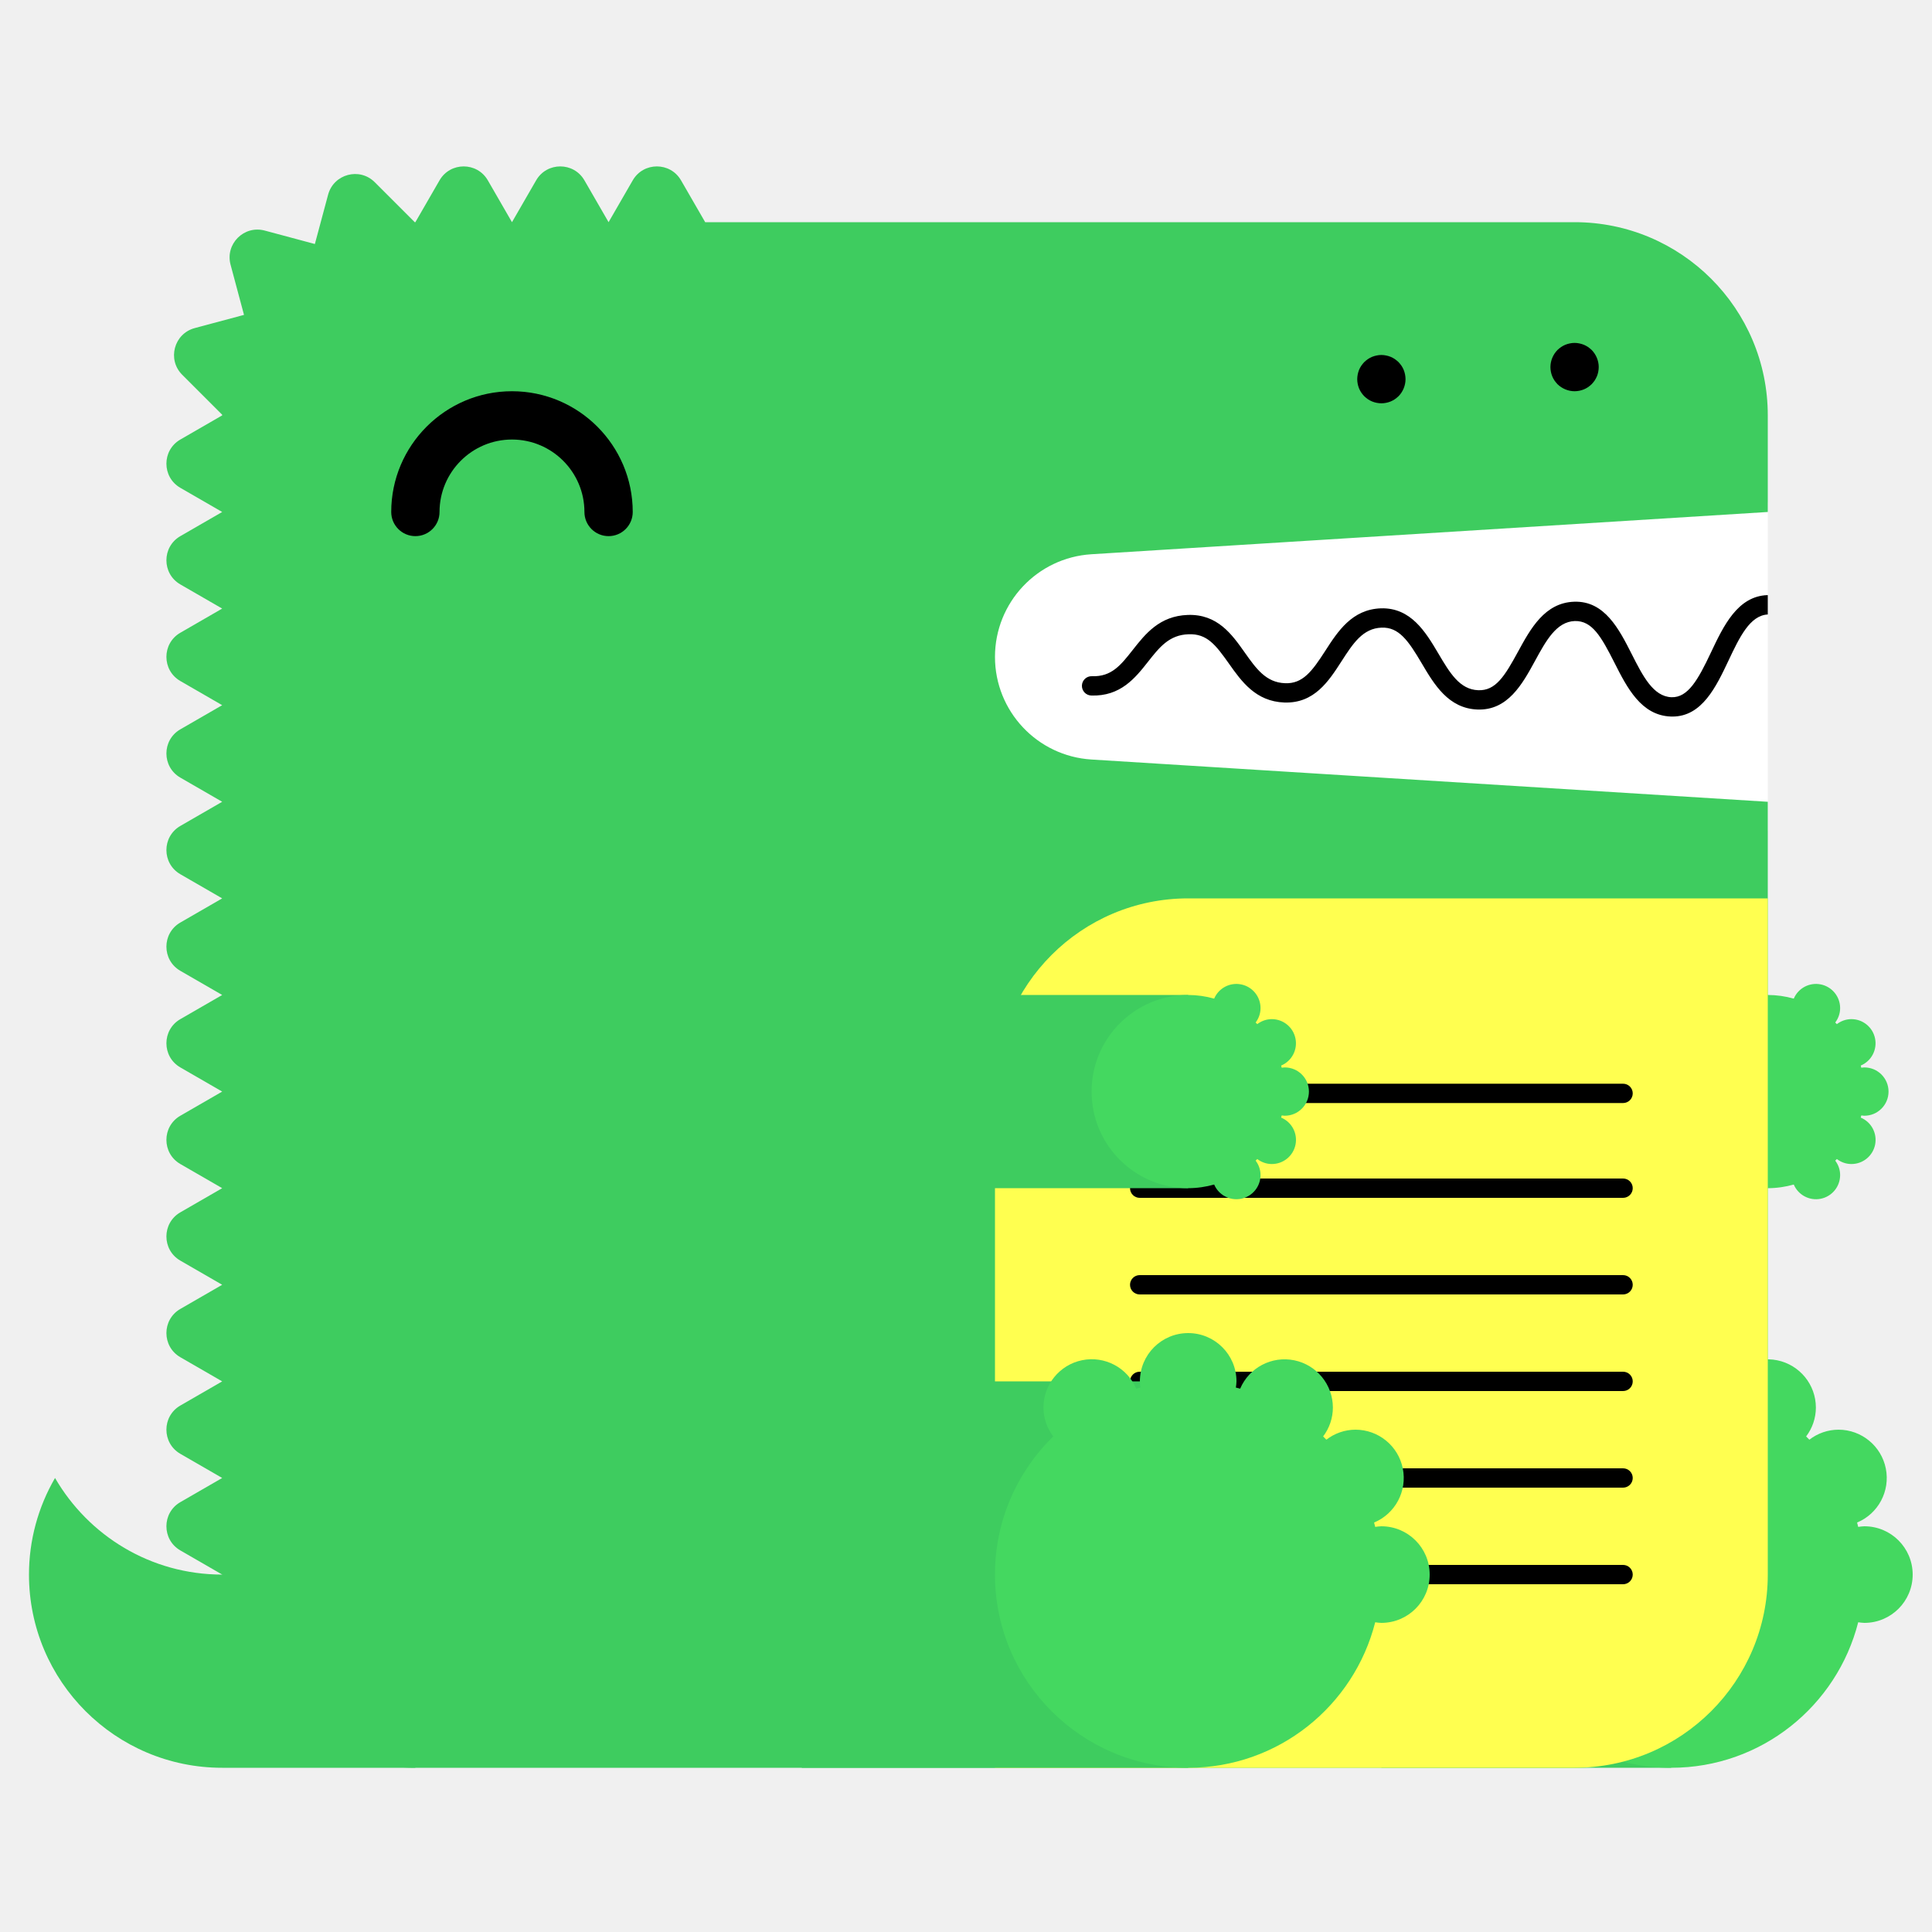
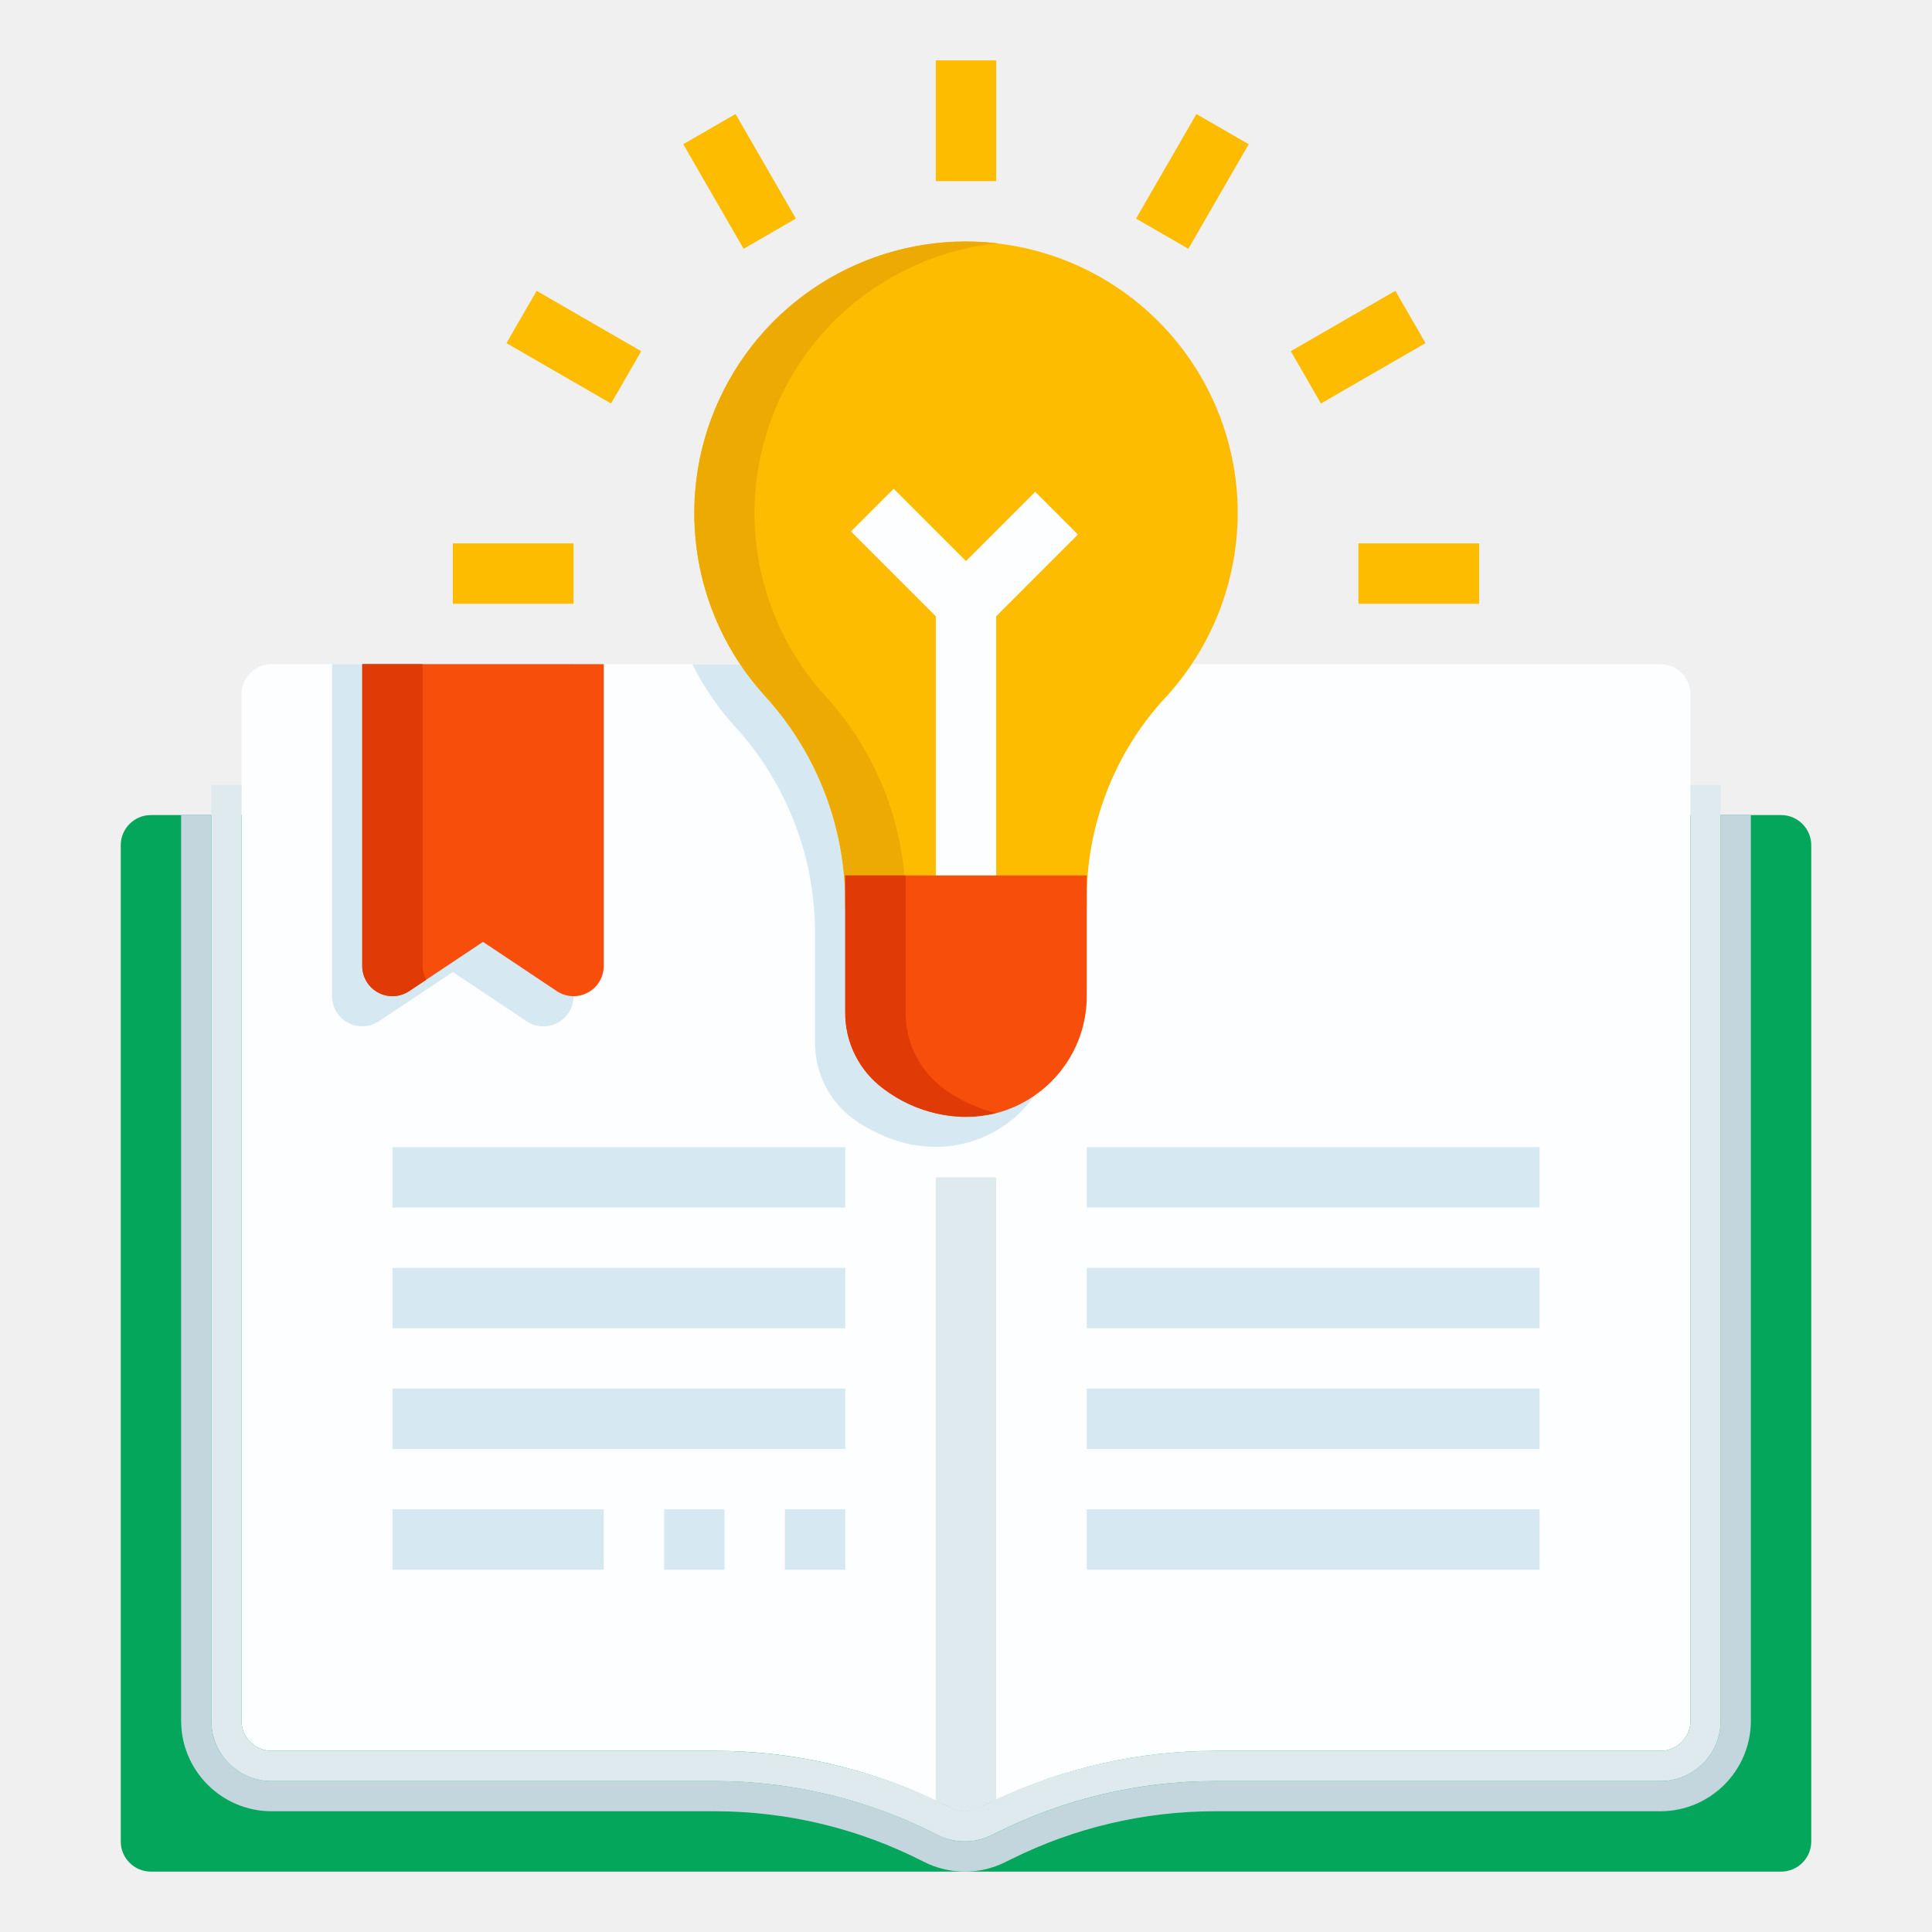
- <svg xmlns="http://www.w3.org/2000/svg" width="200" height="200" viewBox="0 0 200 200">
-   <g fill="none" fill-rule="evenodd">
-     <path fill="#FFF" d="M99 52h84v34H99z" />
-     <path d="M23 163c-7.398 0-13.843-4.027-17.303-10A19.886 19.886 0 0 0 3 163c0 11.046 8.954 20 20 20h20v-20H23z" fill="#3ECC5F" />
-     <path d="M112.98 57.376L183 53V43c0-11.046-8.954-20-20-20H73l-2.5-4.33c-1.112-1.925-3.889-1.925-5 0L63 23l-2.5-4.33c-1.111-1.925-3.889-1.925-5 0L53 23l-2.5-4.33c-1.111-1.925-3.889-1.925-5 0L43 23c-.022 0-.042.003-.065.003l-4.142-4.141c-1.57-1.571-4.252-.853-4.828 1.294l-1.369 5.104-5.192-1.392c-2.148-.575-4.111 1.389-3.535 3.536l1.39 5.193-5.102 1.367c-2.148.576-2.867 3.259-1.296 4.83l4.142 4.142c0 .021-.003.042-.003.064l-4.33 2.5c-1.925 1.111-1.925 3.889 0 5L23 53l-4.33 2.5c-1.925 1.111-1.925 3.889 0 5L23 63l-4.33 2.5c-1.925 1.111-1.925 3.889 0 5L23 73l-4.33 2.5c-1.925 1.111-1.925 3.889 0 5L23 83l-4.33 2.5c-1.925 1.111-1.925 3.889 0 5L23 93l-4.33 2.5c-1.925 1.111-1.925 3.889 0 5L23 103l-4.33 2.5c-1.925 1.111-1.925 3.889 0 5L23 113l-4.33 2.5c-1.925 1.111-1.925 3.889 0 5L23 123l-4.33 2.5c-1.925 1.111-1.925 3.889 0 5L23 133l-4.33 2.5c-1.925 1.111-1.925 3.889 0 5L23 143l-4.33 2.5c-1.925 1.111-1.925 3.889 0 5L23 153l-4.33 2.5c-1.925 1.111-1.925 3.889 0 5L23 163c0 11.046 8.954 20 20 20h120c11.046 0 20-8.954 20-20V83l-70.02-4.376A10.645 10.645 0 0 1 103 68c0-5.621 4.37-10.273 9.98-10.624" fill="#3ECC5F" />
-     <path fill="#3ECC5F" d="M143 183h30v-40h-30z" />
-     <path d="M193 158c-.219 0-.428.037-.639.064-.038-.15-.074-.301-.116-.451A5 5 0 0 0 190.32 148a4.96 4.96 0 0 0-3.016 1.036 26.531 26.531 0 0 0-.335-.336 4.955 4.955 0 0 0 1.011-2.987 5 5 0 0 0-9.599-1.959c-.148-.042-.297-.077-.445-.115.027-.211.064-.42.064-.639a5 5 0 0 0-5-5 5 5 0 0 0-5 5c0 .219.037.428.064.639-.148.038-.297.073-.445.115a4.998 4.998 0 0 0-9.599 1.959c0 1.125.384 2.151 1.011 2.987-3.717 3.632-6.031 8.693-6.031 14.3 0 11.046 8.954 20 20 20 9.339 0 17.16-6.41 19.361-15.064.211.027.42.064.639.064a5 5 0 0 0 5-5 5 5 0 0 0-5-5" fill="#44D860" />
-     <path fill="#3ECC5F" d="M153 123h30v-20h-30z" />
-     <path d="M193 115.5a2.5 2.5 0 1 0 0-5c-.109 0-.214.019-.319.032-.02-.075-.037-.15-.058-.225a2.501 2.501 0 0 0-.963-4.807c-.569 0-1.088.197-1.508.518a6.653 6.653 0 0 0-.168-.168c.314-.417.506-.931.506-1.494a2.5 2.5 0 0 0-4.8-.979A9.987 9.987 0 0 0 183 103c-5.522 0-10 4.478-10 10s4.478 10 10 10c.934 0 1.833-.138 2.69-.377a2.5 2.5 0 0 0 4.8-.979c0-.563-.192-1.077-.506-1.494.057-.055.113-.111.168-.168.42.321.939.518 1.508.518a2.5 2.5 0 0 0 .963-4.807c.021-.074.038-.15.058-.225.105.013.21.032.319.032" fill="#44D860" />
-     <path d="M63 55.5a2.5 2.5 0 0 1-2.5-2.5c0-4.136-3.364-7.5-7.5-7.5s-7.5 3.364-7.5 7.5a2.5 2.5 0 1 1-5 0c0-6.893 5.607-12.5 12.5-12.5S65.5 46.107 65.5 53a2.5 2.5 0 0 1-2.5 2.5" fill="#000" />
-     <path d="M103 183h60c11.046 0 20-8.954 20-20V93h-60c-11.046 0-20 8.954-20 20v70z" fill="#FFFF50" />
-     <path d="M168.02 124h-50.04a1 1 0 1 1 0-2h50.04a1 1 0 1 1 0 2m0 20h-50.04a1 1 0 1 1 0-2h50.04a1 1 0 1 1 0 2m0 20h-50.04a1 1 0 1 1 0-2h50.04a1 1 0 1 1 0 2m0-49.814h-50.04a1 1 0 1 1 0-2h50.04a1 1 0 1 1 0 2m0 19.814h-50.04a1 1 0 1 1 0-2h50.04a1 1 0 1 1 0 2m0 20h-50.04a1 1 0 1 1 0-2h50.04a1 1 0 1 1 0 2M183 61.611c-.012 0-.022-.006-.034-.005-3.09.105-4.552 3.196-5.842 5.923-1.346 2.85-2.387 4.703-4.093 4.647-1.889-.068-2.969-2.202-4.113-4.46-1.314-2.594-2.814-5.536-5.963-5.426-3.046.104-4.513 2.794-5.807 5.167-1.377 2.528-2.314 4.065-4.121 3.994-1.927-.07-2.951-1.805-4.136-3.813-1.321-2.236-2.848-4.75-5.936-4.664-2.994.103-4.465 2.385-5.763 4.4-1.373 2.13-2.335 3.428-4.165 3.351-1.973-.07-2.992-1.51-4.171-3.177-1.324-1.873-2.816-3.993-5.895-3.89-2.928.1-4.399 1.97-5.696 3.618-1.232 1.564-2.194 2.802-4.229 2.724a1 1 0 0 0-.072 2c3.017.101 4.545-1.8 5.872-3.487 1.177-1.496 2.193-2.787 4.193-2.855 1.926-.082 2.829 1.115 4.195 3.045 1.297 1.834 2.769 3.914 5.731 4.021 3.103.104 4.596-2.215 5.918-4.267 1.182-1.834 2.202-3.417 4.15-3.484 1.793-.067 2.769 1.35 4.145 3.681 1.297 2.197 2.766 4.686 5.787 4.796 3.125.108 4.634-2.62 5.949-5.035 1.139-2.088 2.214-4.06 4.119-4.126 1.793-.042 2.728 1.595 4.111 4.33 1.292 2.553 2.757 5.445 5.825 5.556l.169.003c3.064 0 4.518-3.075 5.805-5.794 1.139-2.41 2.217-4.68 4.067-4.773v-2z" fill="#000" />
-     <path fill="#3ECC5F" d="M83 183h40v-40H83z" />
-     <path d="M143 158c-.219 0-.428.037-.639.064-.038-.15-.074-.301-.116-.451A5 5 0 0 0 140.32 148a4.96 4.96 0 0 0-3.016 1.036 26.531 26.531 0 0 0-.335-.336 4.955 4.955 0 0 0 1.011-2.987 5 5 0 0 0-9.599-1.959c-.148-.042-.297-.077-.445-.115.027-.211.064-.42.064-.639a5 5 0 0 0-5-5 5 5 0 0 0-5 5c0 .219.037.428.064.639-.148.038-.297.073-.445.115a4.998 4.998 0 0 0-9.599 1.959c0 1.125.384 2.151 1.011 2.987-3.717 3.632-6.031 8.693-6.031 14.3 0 11.046 8.954 20 20 20 9.339 0 17.16-6.41 19.361-15.064.211.027.42.064.639.064a5 5 0 0 0 5-5 5 5 0 0 0-5-5" fill="#44D860" />
-     <path fill="#3ECC5F" d="M83 123h40v-20H83z" />
-     <path d="M133 115.5a2.5 2.5 0 1 0 0-5c-.109 0-.214.019-.319.032-.02-.075-.037-.15-.058-.225a2.501 2.501 0 0 0-.963-4.807c-.569 0-1.088.197-1.508.518a6.653 6.653 0 0 0-.168-.168c.314-.417.506-.931.506-1.494a2.5 2.5 0 0 0-4.8-.979A9.987 9.987 0 0 0 123 103c-5.522 0-10 4.478-10 10s4.478 10 10 10c.934 0 1.833-.138 2.69-.377a2.5 2.5 0 0 0 4.8-.979c0-.563-.192-1.077-.506-1.494.057-.055.113-.111.168-.168.42.321.939.518 1.508.518a2.5 2.5 0 0 0 .963-4.807c.021-.074.038-.15.058-.225.105.013.21.032.319.032" fill="#44D860" />
-     <path d="M143 41.75c-.16 0-.33-.02-.49-.05a2.52 2.52 0 0 1-.47-.14c-.15-.06-.29-.14-.431-.23-.13-.09-.259-.2-.38-.31-.109-.12-.219-.24-.309-.38s-.17-.28-.231-.43a2.619 2.619 0 0 1-.189-.96c0-.16.02-.33.05-.49.03-.16.08-.31.139-.47.061-.15.141-.29.231-.43.09-.13.2-.26.309-.38.121-.11.25-.22.38-.31.141-.09.281-.17.431-.23.149-.06.31-.11.47-.14.32-.07.65-.07.98 0 .159.03.32.08.47.14.149.06.29.14.43.23.13.09.259.2.38.31.11.12.22.25.31.38.09.14.17.28.23.43.06.16.11.31.14.47.029.16.05.33.05.49 0 .66-.271 1.31-.73 1.77-.121.11-.25.22-.38.31-.14.09-.281.17-.43.23a2.565 2.565 0 0 1-.96.19m20-1.25c-.66 0-1.3-.27-1.771-.73a3.802 3.802 0 0 1-.309-.38c-.09-.14-.17-.28-.231-.43a2.619 2.619 0 0 1-.189-.96c0-.66.27-1.3.729-1.77.121-.11.25-.22.38-.31.141-.09.281-.17.431-.23.149-.06.31-.11.47-.14.32-.07.66-.07.98 0 .159.03.32.08.47.14.149.06.29.14.43.23.13.09.259.2.38.31.459.47.73 1.11.73 1.77 0 .16-.021.33-.05.49-.03.16-.08.32-.14.47-.07.15-.14.29-.23.43-.09.13-.2.26-.31.38-.121.11-.25.22-.38.31-.14.09-.281.17-.43.23a2.565 2.565 0 0 1-.96.19" fill="#000" />
+ <svg xmlns="http://www.w3.org/2000/svg" width="64px" height="64px" viewBox="0 0 64 64">
+   <g data-name="09_Idea" id="_09_Idea">
+     <path d="M59,62H5a1,1,0,0,1-1-1V28a1,1,0,0,1,1-1H59a1,1,0,0,1,1,1V61A1,1,0,0,1,59,62Z" style="fill:#03a65a" />
+     <path d="M55,22H9a1,1,0,0,0-1,1V57a1,1,0,0,0,1,1H23.69A16.949,16.949,0,0,1,31,59.65q.255.1.51.24a1.03,1.03,0,0,0,.45.11.988.988,0,0,0,.45-.1l.21-.11c.12-.06.25-.12.38-.17A17.119,17.119,0,0,1,40.24,58H55a1,1,0,0,0,1-1V23A1,1,0,0,0,55,22Z" style="fill:#fdfeff" />
+     <path d="M33,39V59.62c-.13.05-.26.11-.38.17l-.21.11a.988.988,0,0,1-.45.1,1.03,1.03,0,0,1-.45-.11q-.255-.135-.51-.24V39Z" style="fill:#dfeaef" />
+     <path d="M33.515,61.579A15.179,15.179,0,0,1,40.237,60H55a3,3,0,0,0,3-3V27H57V57a2,2,0,0,1-2,2H40.237a16.183,16.183,0,0,0-7.168,1.684l-.216.107a2,2,0,0,1-1.8-.012A16.173,16.173,0,0,0,23.692,59H9a2,2,0,0,1-2-2V27H6V57a3,3,0,0,0,3,3H23.692a15.163,15.163,0,0,1,6.9,1.669A3.02,3.02,0,0,0,31.963,62a2.984,2.984,0,0,0,1.334-.313Z" style="fill:#c3d6dd" />
+     <path d="M56,57a1,1,0,0,1-1,1H40.237a17.189,17.189,0,0,0-7.613,1.788l-.216.107a.993.993,0,0,1-.445.1,1.006,1.006,0,0,1-.457-.11A17.164,17.164,0,0,0,23.692,58H9a1,1,0,0,1-1-1V26H7V57a2,2,0,0,0,2,2H23.692a16.173,16.173,0,0,1,7.357,1.779,2,2,0,0,0,1.8.012l.216-.107A16.183,16.183,0,0,1,40.237,59H55a2,2,0,0,0,2-2V26H56Z" style="fill:#dfeaef" />
+     <path d="M18,34a1,1,0,0,1-.555-.168L15,32.2l-2.445,1.63A1,1,0,0,1,11,33V22h8V33a1,1,0,0,1-1,1Z" style="fill:#d6e8f2" />
+     <path d="M19,33a1,1,0,0,1-.555-.168L16,31.2l-2.445,1.63A1,1,0,0,1,12,32V22h8V32a1,1,0,0,1-1,1Z" style="fill:#f74e0c" />
+     <path d="M14,32V22H12V32a1,1,0,0,0,1.555.832l.563-.375A.986.986,0,0,1,14,32Z" style="fill:#e03a07" />
+     <rect height="2" style="fill:#d6e8f2" width="15" x="13" y="38" />
+     <rect height="2" style="fill:#d6e8f2" width="15" x="13" y="42" />
+     <rect height="2" style="fill:#d6e8f2" width="15" x="13" y="46" />
+     <rect height="2" style="fill:#d6e8f2" width="7" x="13" y="50" />
+     <rect height="2" style="fill:#d6e8f2" width="15" x="36" y="38" />
+     <rect height="2" style="fill:#d6e8f2" width="15" x="36" y="42" />
+     <rect height="2" style="fill:#d6e8f2" width="15" x="36" y="46" />
+     <rect height="2" style="fill:#d6e8f2" width="15" x="36" y="50" />
+     <rect height="2" style="fill:#d6e8f2" width="2" x="22" y="50" />
+     <rect height="2" style="fill:#d6e8f2" width="2" x="26" y="50" />
+     <rect height="4" style="fill:#febc00" width="2" x="31" y="2" />
+     <rect height="4" style="fill:#febc00" transform="translate(0.277 13.054) rotate(-29.998)" width="2" x="23.5" y="4.009" />
+     <rect height="4" style="fill:#febc00" transform="translate(-0.455 22.212) rotate(-59.998)" width="2" x="18.009" y="9.5" />
+     <rect height="2" style="fill:#febc00" width="4" x="15" y="18" />
+     <rect height="2" style="fill:#febc00" width="4" x="45" y="18" />
+     <rect height="2" style="fill:#febc00" transform="translate(0.276 24.032) rotate(-29.995)" width="4" x="42.991" y="10.5" />
+     <rect height="2" style="fill:#febc00" transform="translate(14.548 37.215) rotate(-60.005)" width="4" x="37.5" y="5.009" />
+     <path d="M27,31v3.512a3.122,3.122,0,0,0,1.274,2.56,5.645,5.645,0,0,0,.552.341c.062.034.125.063.188.094.121.06.241.115.362.163.076.03.151.059.227.085.1.035.208.065.312.092.084.022.168.047.251.064s.149.022.223.033a4.168,4.168,0,0,0,.645.046c.031,0,.063,0,.094,0a3.746,3.746,0,0,0,.385-.033c.027,0,.053-.006.08-.011A4,4,0,0,0,35,34V30.576a9.834,9.834,0,0,1,2.7-6.571,8.917,8.917,0,0,0,1.344-2H22.937a9.049,9.049,0,0,0,1.437,2.091A10.148,10.148,0,0,1,27,31Z" style="fill:#d6e8f2" />
+     <path d="M35,31H29a1,1,0,0,1-1-1,10.148,10.148,0,0,0-2.626-6.909,9,9,0,1,1,15.552-7.263h0A9.036,9.036,0,0,1,38.7,23.005,9.834,9.834,0,0,0,36,29.576V30A1,1,0,0,1,35,31Z" style="fill:#febc00" />
+     <path d="M30,30a10.148,10.148,0,0,0-2.626-6.909A8.989,8.989,0,0,1,33.04,8.059a9,9,0,0,0-7.666,15.032A10.148,10.148,0,0,1,28,30a1,1,0,0,0,1,1h2A1,1,0,0,1,30,30Z" style="fill:#edaa03" />
+     <path d="M33,30H31V20a1,1,0,0,1,.293-.707l3-3,1.414,1.414L33,20.414Z" style="fill:#fdfeff" />
+     <rect height="4.389" style="fill:#fdfeff" transform="translate(-4.127 26.934) rotate(-45)" width="2" x="29.448" y="16.254" />
+     <path d="M29.274,36.072A3.122,3.122,0,0,1,28,33.512V29h8v4C36,36.078,32.506,38.356,29.274,36.072Z" style="fill:#f74e0c" />
+     <path d="M31.274,36.072A3.122,3.122,0,0,1,30,33.512V29H28v4.512a3.122,3.122,0,0,0,1.274,2.56,4.437,4.437,0,0,0,3.713.8A5.056,5.056,0,0,1,31.274,36.072Z" style="fill:#e03a07" />
+     <circle cx="18" cy="25" r="1" style="fill:#f74e0c" />
  </g>
</svg>
